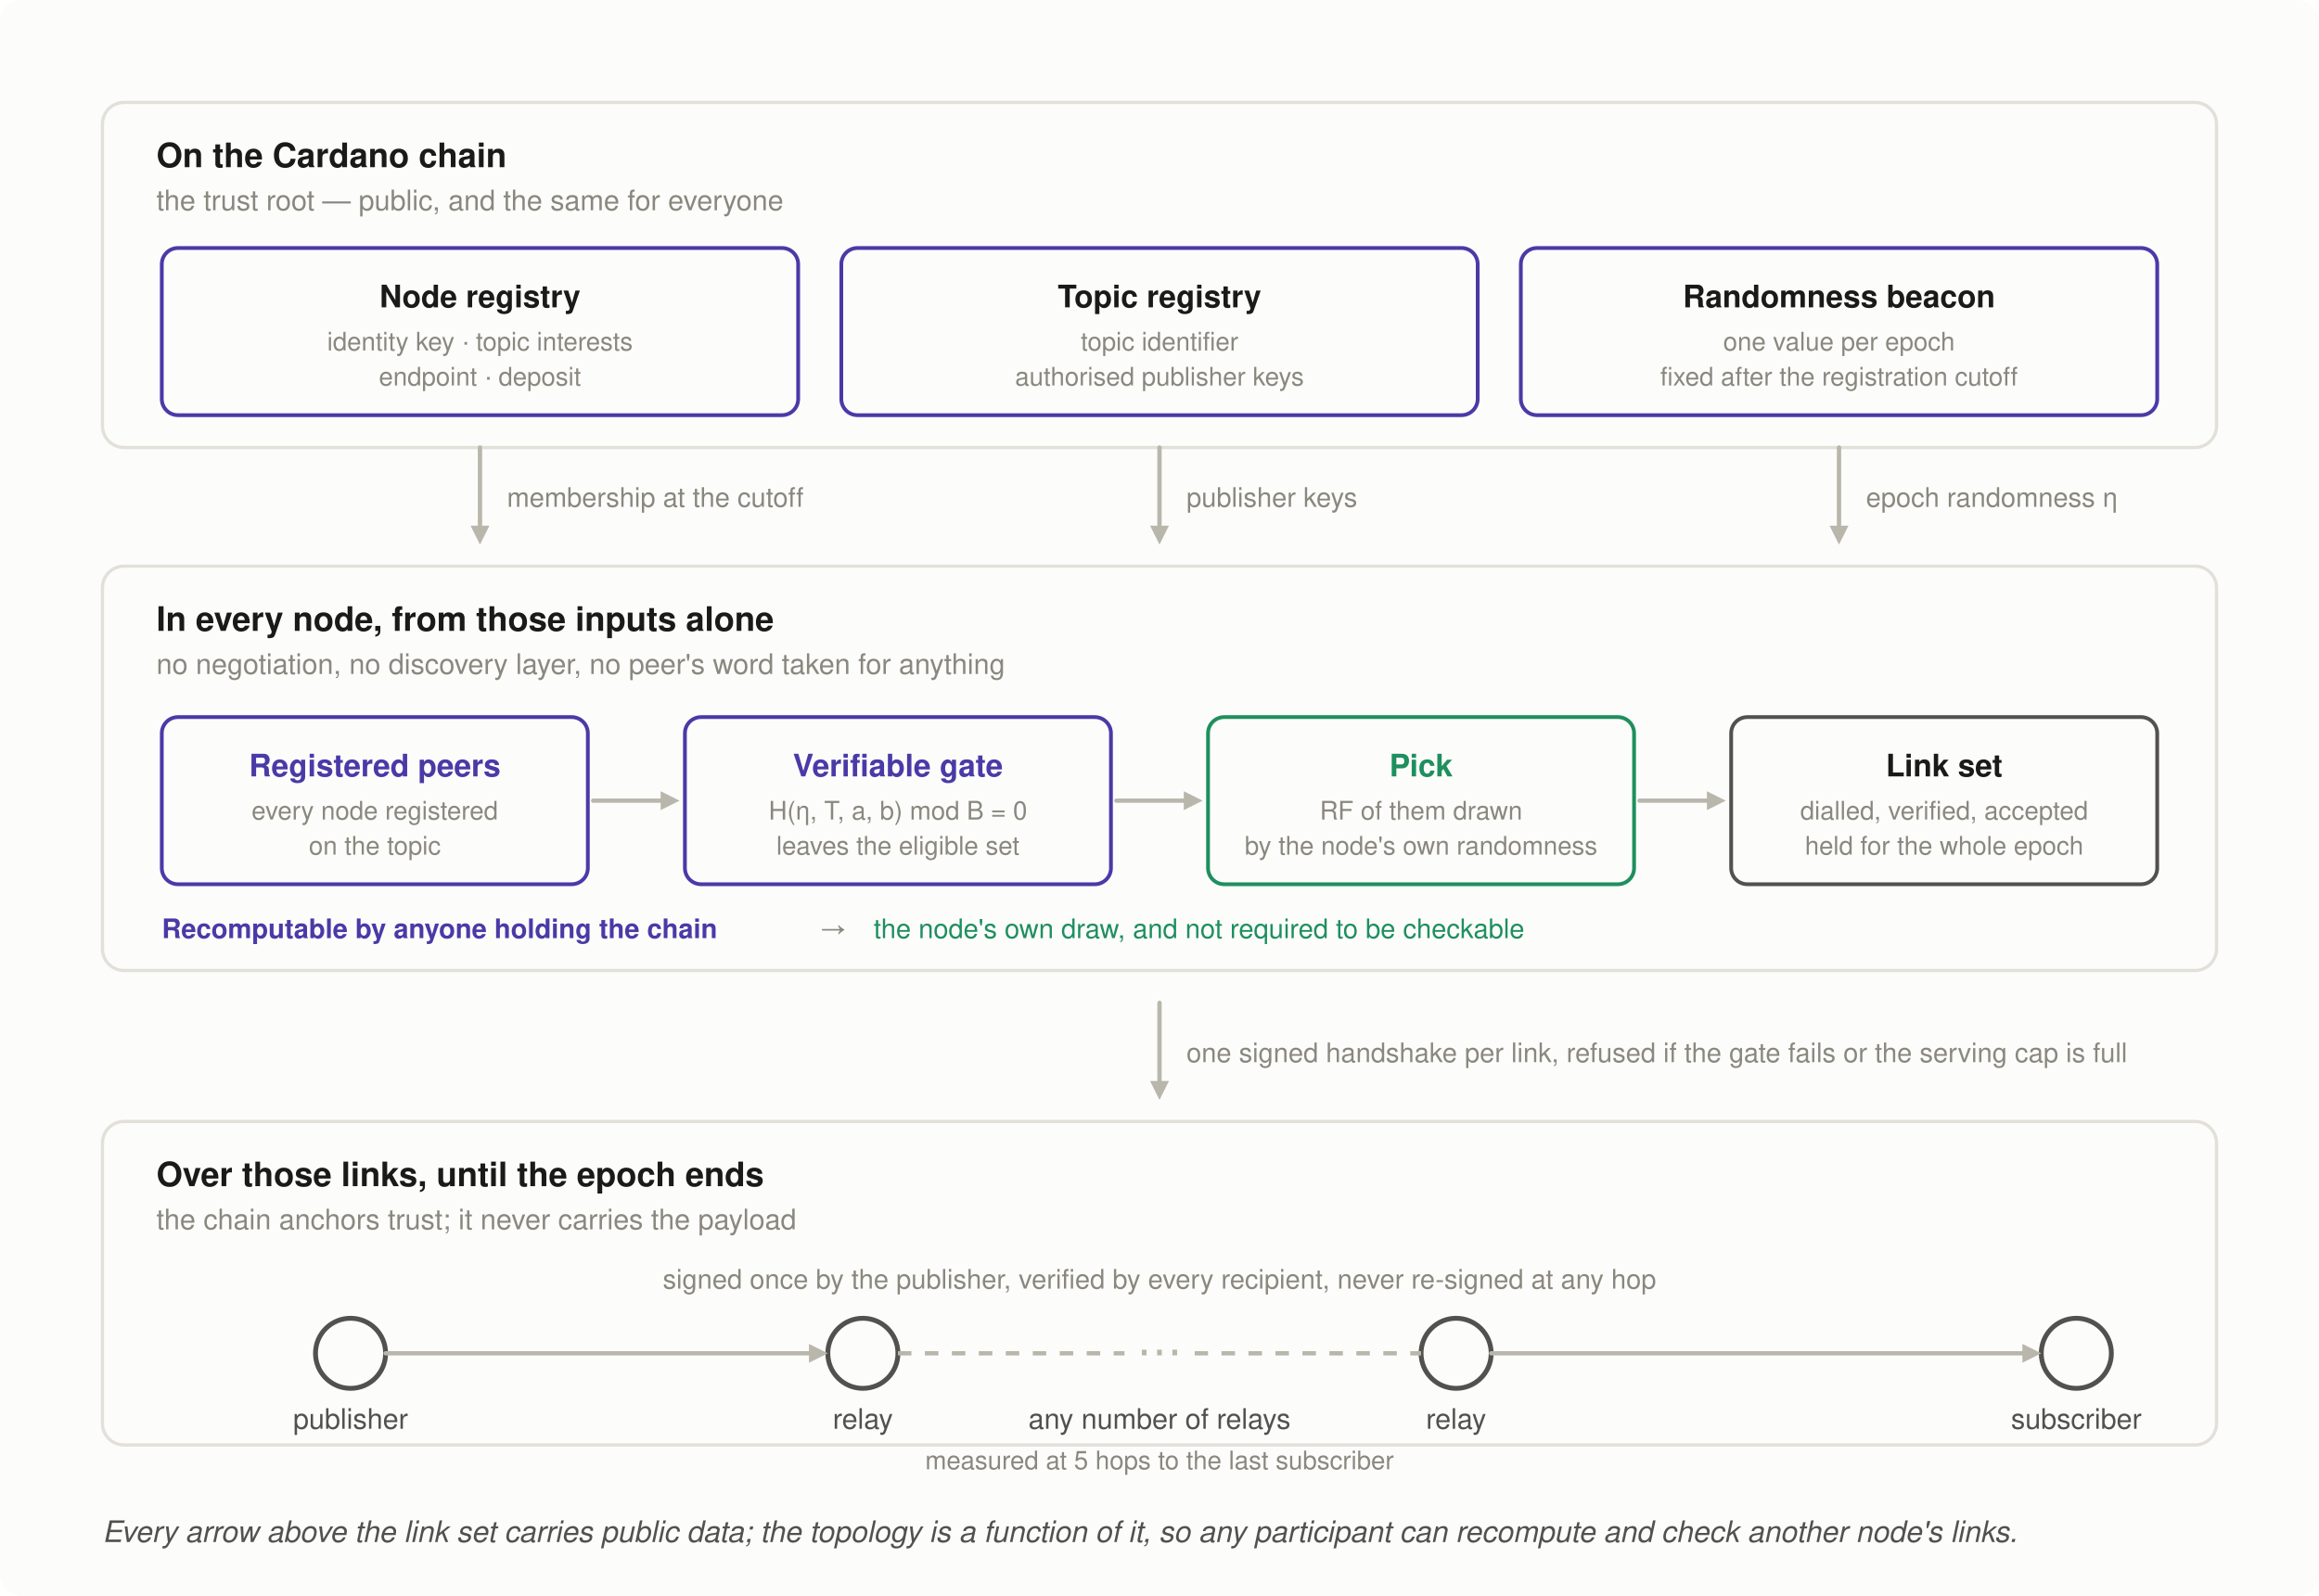
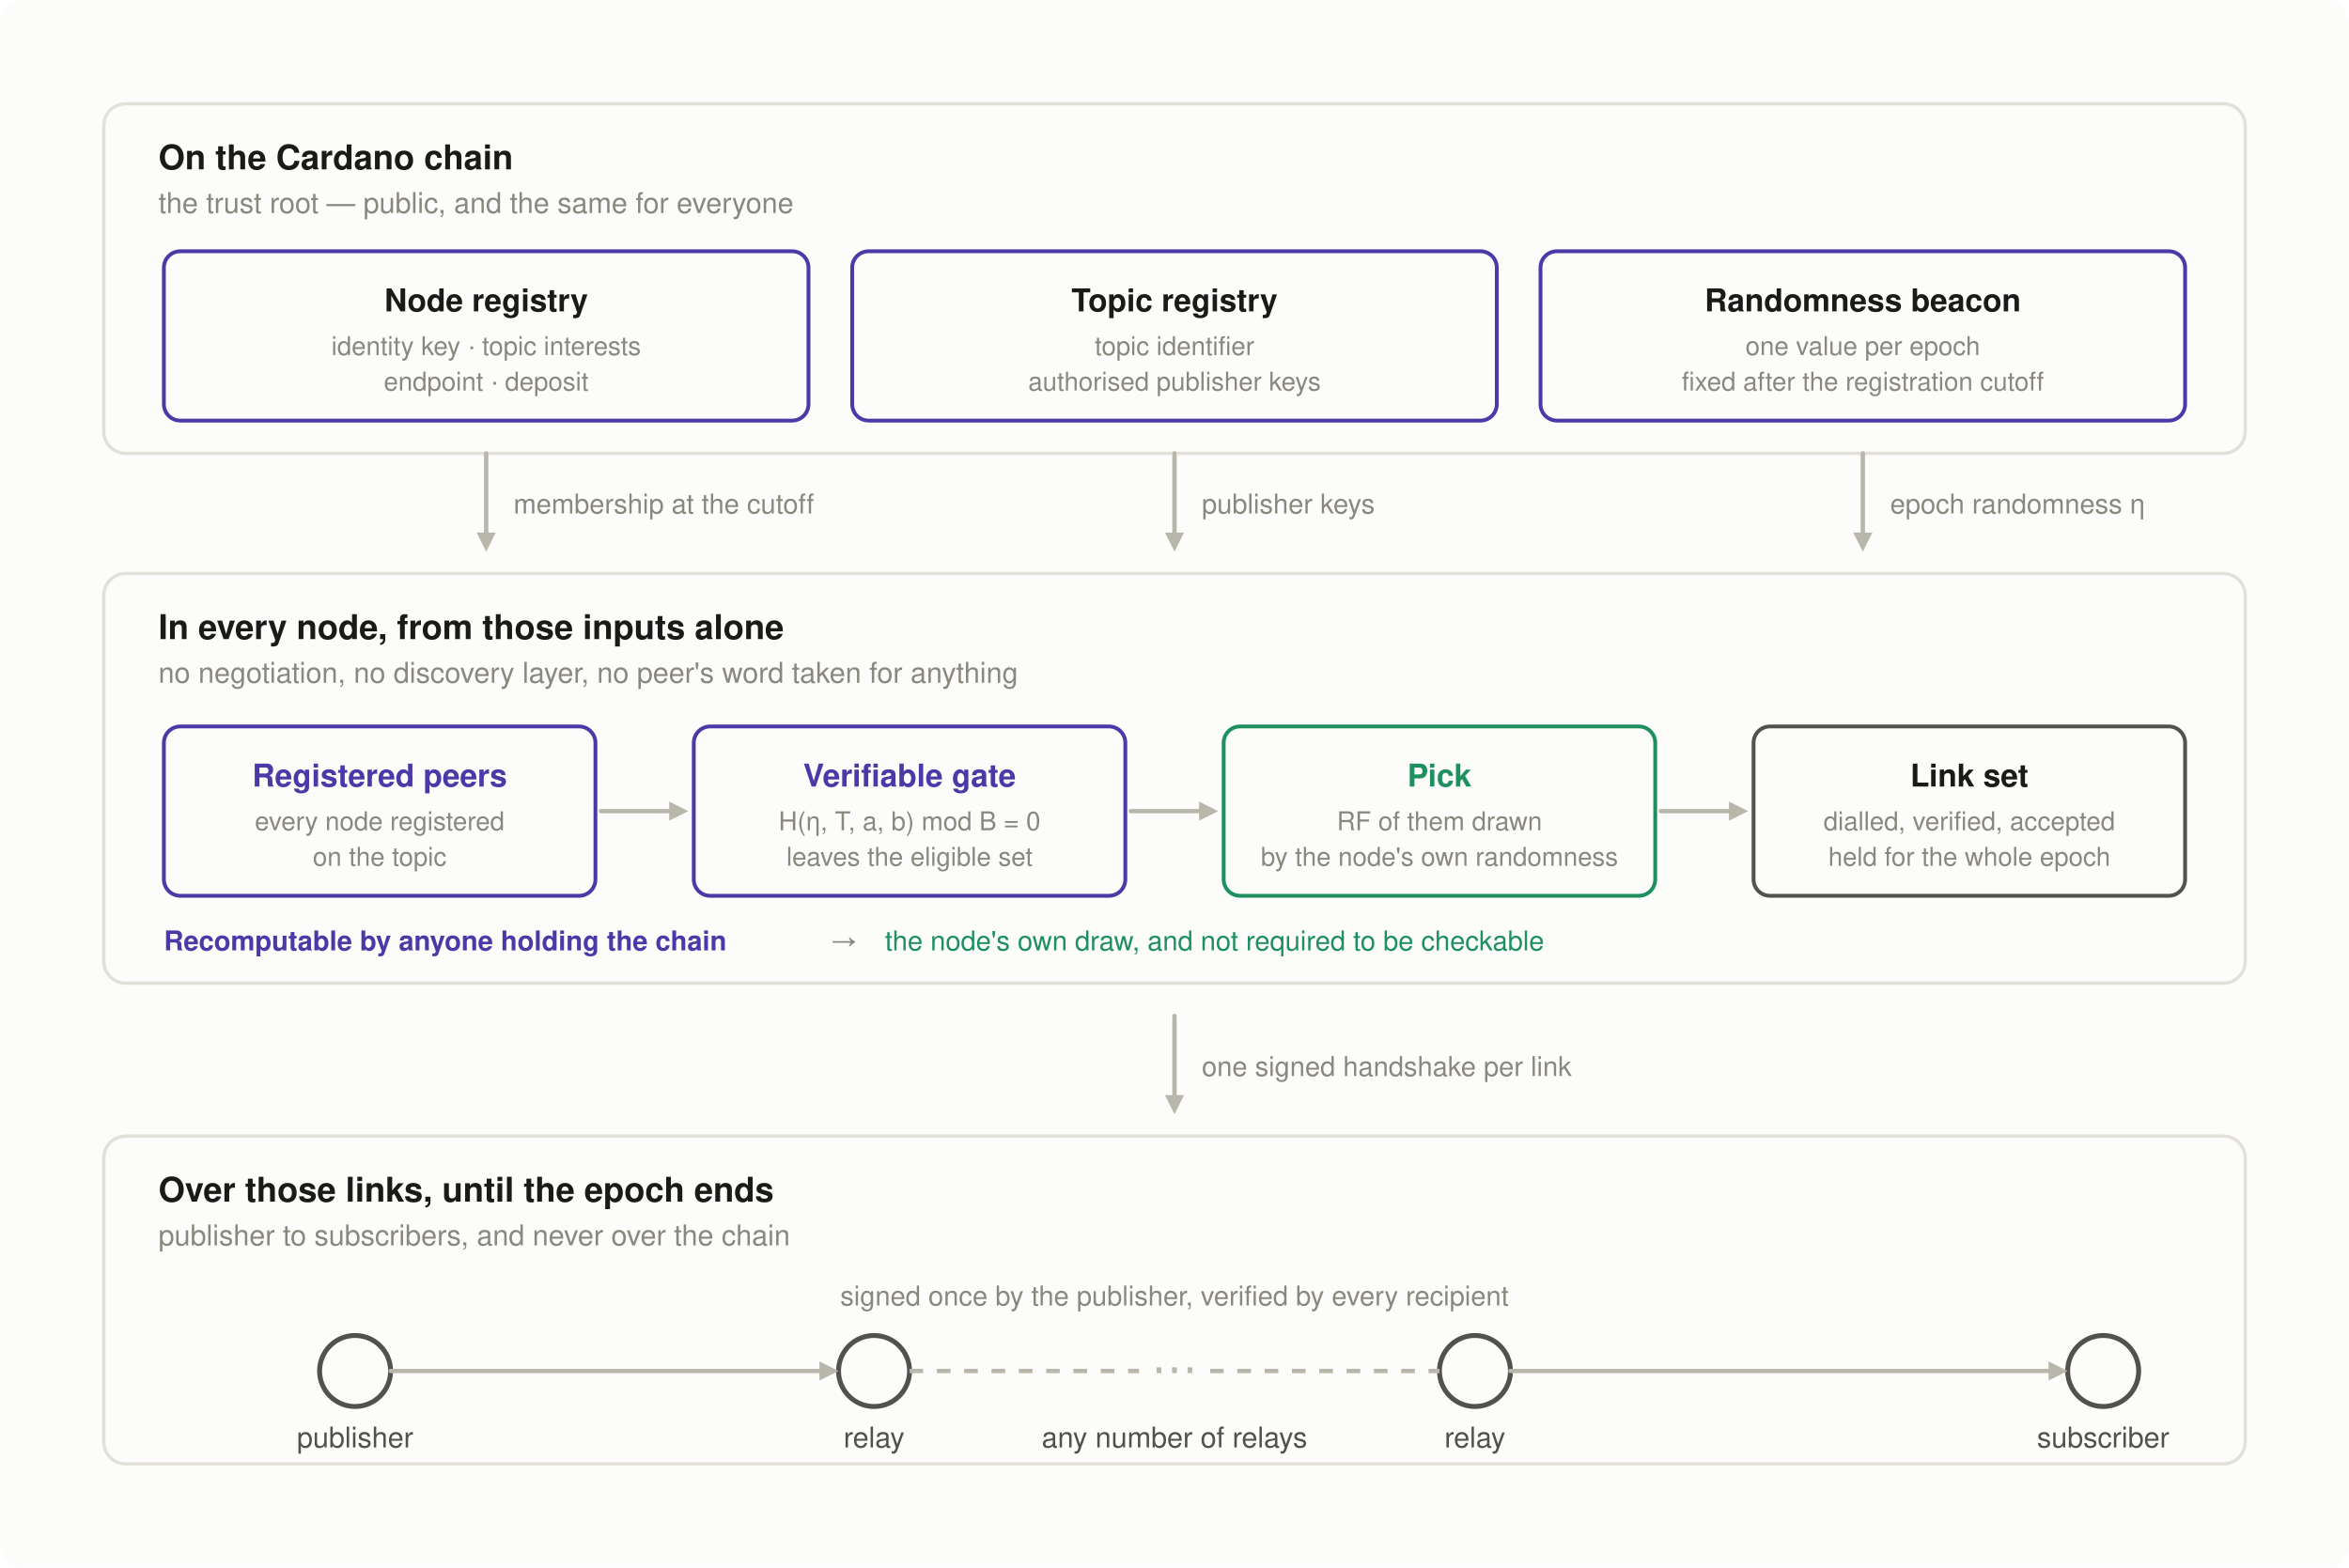
- <svg xmlns="http://www.w3.org/2000/svg" viewBox="0 0 860 592" width="860" height="592" role="img" aria-labelledby="t d">
-   <rect width="860" height="592" rx="8" fill="#fcfcfb" />
+ <svg xmlns="http://www.w3.org/2000/svg" viewBox="0 0 860 574" width="860" height="574" role="img" aria-labelledby="t d">
+   <rect width="860" height="574" rx="8" fill="#fcfcfb" />
  <rect x="38.0" y="38.0" width="784.0" height="128.0" rx="8" fill="#fcfcfb" stroke="#e2e0d8" stroke-width="1.2" />
  <text x="58.0" y="62.0" font-size="12.5" fill="#1a1a19" font-family="-apple-system,BlinkMacSystemFont,Segoe UI,Helvetica,Arial,sans-serif" font-weight="600">On the Cardano chain</text>
  <text x="58.0" y="78.0" font-size="10.5" fill="#8a887e" font-family="-apple-system,BlinkMacSystemFont,Segoe UI,Helvetica,Arial,sans-serif">the trust root — public, and the same for everyone</text>
  <rect x="60.0" y="92.0" width="236.0" height="62.0" rx="6" fill="#fcfcfb" stroke="#4a3aa7" stroke-width="1.4" />
  <text x="178.0" y="114.0" font-size="11.5" fill="#1a1a19" font-family="-apple-system,BlinkMacSystemFont,Segoe UI,Helvetica,Arial,sans-serif" text-anchor="middle" font-weight="600">Node registry</text>
  <text x="178.0" y="130.0" font-size="9.5" fill="#8a887e" font-family="-apple-system,BlinkMacSystemFont,Segoe UI,Helvetica,Arial,sans-serif" text-anchor="middle">identity key · topic interests</text>
  <text x="178.0" y="143.0" font-size="9.5" fill="#8a887e" font-family="-apple-system,BlinkMacSystemFont,Segoe UI,Helvetica,Arial,sans-serif" text-anchor="middle">endpoint · deposit</text>
  <rect x="312.0" y="92.0" width="236.0" height="62.0" rx="6" fill="#fcfcfb" stroke="#4a3aa7" stroke-width="1.4" />
  <text x="430.0" y="114.0" font-size="11.5" fill="#1a1a19" font-family="-apple-system,BlinkMacSystemFont,Segoe UI,Helvetica,Arial,sans-serif" text-anchor="middle" font-weight="600">Topic registry</text>
  <text x="430.0" y="130.0" font-size="9.5" fill="#8a887e" font-family="-apple-system,BlinkMacSystemFont,Segoe UI,Helvetica,Arial,sans-serif" text-anchor="middle">topic identifier</text>
  <text x="430.0" y="143.0" font-size="9.5" fill="#8a887e" font-family="-apple-system,BlinkMacSystemFont,Segoe UI,Helvetica,Arial,sans-serif" text-anchor="middle">authorised publisher keys</text>
  <rect x="564.0" y="92.0" width="236.0" height="62.0" rx="6" fill="#fcfcfb" stroke="#4a3aa7" stroke-width="1.4" />
  <text x="682.0" y="114.0" font-size="11.5" fill="#1a1a19" font-family="-apple-system,BlinkMacSystemFont,Segoe UI,Helvetica,Arial,sans-serif" text-anchor="middle" font-weight="600">Randomness beacon</text>
  <text x="682.0" y="130.0" font-size="9.5" fill="#8a887e" font-family="-apple-system,BlinkMacSystemFont,Segoe UI,Helvetica,Arial,sans-serif" text-anchor="middle">one value per epoch</text>
  <text x="682.0" y="143.0" font-size="9.5" fill="#8a887e" font-family="-apple-system,BlinkMacSystemFont,Segoe UI,Helvetica,Arial,sans-serif" text-anchor="middle">fixed after the registration cutoff</text>
  <line x1="178.0" y1="166.0" x2="178.0" y2="195.0" stroke="#b9b6ab" stroke-width="1.6" stroke-linecap="round" />
  <polygon points="178.0,202.0 174.5,195.0 181.5,195.0" fill="#b9b6ab" />
  <text x="188.0" y="188.0" font-size="10" fill="#8a887e" font-family="-apple-system,BlinkMacSystemFont,Segoe UI,Helvetica,Arial,sans-serif">membership at the cutoff</text>
  <line x1="430.0" y1="166.0" x2="430.0" y2="195.0" stroke="#b9b6ab" stroke-width="1.6" stroke-linecap="round" />
  <polygon points="430.0,202.0 426.5,195.0 433.5,195.0" fill="#b9b6ab" />
  <text x="440.0" y="188.0" font-size="10" fill="#8a887e" font-family="-apple-system,BlinkMacSystemFont,Segoe UI,Helvetica,Arial,sans-serif">publisher keys</text>
  <line x1="682.0" y1="166.0" x2="682.0" y2="195.0" stroke="#b9b6ab" stroke-width="1.6" stroke-linecap="round" />
  <polygon points="682.0,202.0 678.5,195.0 685.5,195.0" fill="#b9b6ab" />
  <text x="692.0" y="188.0" font-size="10" fill="#8a887e" font-family="-apple-system,BlinkMacSystemFont,Segoe UI,Helvetica,Arial,sans-serif">epoch randomness  η</text>
  <rect x="38.0" y="210.0" width="784.0" height="150.0" rx="8" fill="#fcfcfb" stroke="#e2e0d8" stroke-width="1.2" />
  <text x="58.0" y="234.0" font-size="12.5" fill="#1a1a19" font-family="-apple-system,BlinkMacSystemFont,Segoe UI,Helvetica,Arial,sans-serif" font-weight="600">In every node, from those inputs alone</text>
  <text x="58.0" y="250.0" font-size="10.5" fill="#8a887e" font-family="-apple-system,BlinkMacSystemFont,Segoe UI,Helvetica,Arial,sans-serif">no negotiation, no discovery layer, no peer's word taken for anything</text>
  <rect x="60.0" y="266.0" width="158.0" height="62.0" rx="6" fill="#fcfcfb" stroke="#4a3aa7" stroke-width="1.4" />
  <text x="139.0" y="288.0" font-size="11.5" fill="#4a3aa7" font-family="-apple-system,BlinkMacSystemFont,Segoe UI,Helvetica,Arial,sans-serif" text-anchor="middle" font-weight="600">Registered peers</text>
  <text x="139.0" y="304.0" font-size="9.5" fill="#8a887e" font-family="-apple-system,BlinkMacSystemFont,Segoe UI,Helvetica,Arial,sans-serif" text-anchor="middle">every node registered</text>
  <text x="139.0" y="317.0" font-size="9.5" fill="#8a887e" font-family="-apple-system,BlinkMacSystemFont,Segoe UI,Helvetica,Arial,sans-serif" text-anchor="middle">on the topic</text>
  <rect x="254.0" y="266.0" width="158.0" height="62.0" rx="6" fill="#fcfcfb" stroke="#4a3aa7" stroke-width="1.4" />
  <text x="333.0" y="288.0" font-size="11.5" fill="#4a3aa7" font-family="-apple-system,BlinkMacSystemFont,Segoe UI,Helvetica,Arial,sans-serif" text-anchor="middle" font-weight="600">Verifiable gate</text>
  <text x="333.0" y="304.0" font-size="9.5" fill="#8a887e" font-family="-apple-system,BlinkMacSystemFont,Segoe UI,Helvetica,Arial,sans-serif" text-anchor="middle">H(η, T, a, b) mod B = 0</text>
  <text x="333.0" y="317.0" font-size="9.5" fill="#8a887e" font-family="-apple-system,BlinkMacSystemFont,Segoe UI,Helvetica,Arial,sans-serif" text-anchor="middle">leaves the eligible set</text>
  <rect x="448.0" y="266.0" width="158.0" height="62.0" rx="6" fill="#fcfcfb" stroke="#1e8f5e" stroke-width="1.4" />
  <text x="527.0" y="288.0" font-size="11.5" fill="#1e8f5e" font-family="-apple-system,BlinkMacSystemFont,Segoe UI,Helvetica,Arial,sans-serif" text-anchor="middle" font-weight="600">Pick</text>
  <text x="527.0" y="304.0" font-size="9.5" fill="#8a887e" font-family="-apple-system,BlinkMacSystemFont,Segoe UI,Helvetica,Arial,sans-serif" text-anchor="middle">RF of them drawn</text>
  <text x="527.0" y="317.0" font-size="9.5" fill="#8a887e" font-family="-apple-system,BlinkMacSystemFont,Segoe UI,Helvetica,Arial,sans-serif" text-anchor="middle">by the node's own randomness</text>
  <rect x="642.0" y="266.0" width="158.0" height="62.0" rx="6" fill="#fcfcfb" stroke="#52514e" stroke-width="1.4" />
  <text x="721.0" y="288.0" font-size="11.5" fill="#1a1a19" font-family="-apple-system,BlinkMacSystemFont,Segoe UI,Helvetica,Arial,sans-serif" text-anchor="middle" font-weight="600">Link set</text>
  <text x="721.0" y="304.0" font-size="9.5" fill="#8a887e" font-family="-apple-system,BlinkMacSystemFont,Segoe UI,Helvetica,Arial,sans-serif" text-anchor="middle">dialled, verified, accepted</text>
  <text x="721.0" y="317.0" font-size="9.5" fill="#8a887e" font-family="-apple-system,BlinkMacSystemFont,Segoe UI,Helvetica,Arial,sans-serif" text-anchor="middle">held for the whole epoch</text>
  <line x1="220.0" y1="297.0" x2="245.0" y2="297.0" stroke="#b9b6ab" stroke-width="1.6" stroke-linecap="round" />
  <polygon points="252.0,297.0 245.0,300.5 245.0,293.5" fill="#b9b6ab" />
  <line x1="414.0" y1="297.0" x2="439.0" y2="297.0" stroke="#b9b6ab" stroke-width="1.6" stroke-linecap="round" />
  <polygon points="446.0,297.0 439.0,300.5 439.0,293.5" fill="#b9b6ab" />
  <line x1="608.0" y1="297.0" x2="633.0" y2="297.0" stroke="#b9b6ab" stroke-width="1.6" stroke-linecap="round" />
  <polygon points="640.0,297.0 633.0,300.5 633.0,293.5" fill="#b9b6ab" />
  <text x="60.0" y="348.0" font-size="10" fill="#4a3aa7" font-family="-apple-system,BlinkMacSystemFont,Segoe UI,Helvetica,Arial,sans-serif" font-weight="600">Recomputable by anyone holding the chain</text>
  <text x="304.0" y="348.0" font-size="10" fill="#8a887e" font-family="-apple-system,BlinkMacSystemFont,Segoe UI,Helvetica,Arial,sans-serif">→</text>
  <text x="324.0" y="348.0" font-size="10" fill="#1e8f5e" font-family="-apple-system,BlinkMacSystemFont,Segoe UI,Helvetica,Arial,sans-serif">the node's own draw, and not required to be checkable</text>
  <line x1="430.0" y1="372.0" x2="430.0" y2="401.0" stroke="#b9b6ab" stroke-width="1.6" stroke-linecap="round" />
  <polygon points="430.0,408.0 426.5,401.0 433.5,401.0" fill="#b9b6ab" />
-   <text x="440.0" y="394.0" font-size="10" fill="#8a887e" font-family="-apple-system,BlinkMacSystemFont,Segoe UI,Helvetica,Arial,sans-serif">one signed handshake per link, refused if the gate fails or the serving cap is full</text>
+   <text x="440.0" y="394.0" font-size="10" fill="#8a887e" font-family="-apple-system,BlinkMacSystemFont,Segoe UI,Helvetica,Arial,sans-serif">one signed handshake per link</text>
  <rect x="38.0" y="416.0" width="784.0" height="120.0" rx="8" fill="#fcfcfb" stroke="#e2e0d8" stroke-width="1.2" />
  <text x="58.0" y="440.0" font-size="12.5" fill="#1a1a19" font-family="-apple-system,BlinkMacSystemFont,Segoe UI,Helvetica,Arial,sans-serif" font-weight="600">Over those links, until the epoch ends</text>
-   <text x="58.0" y="456.0" font-size="10.5" fill="#8a887e" font-family="-apple-system,BlinkMacSystemFont,Segoe UI,Helvetica,Arial,sans-serif">the chain anchors trust; it never carries the payload</text>
+   <text x="58.0" y="456.0" font-size="10.5" fill="#8a887e" font-family="-apple-system,BlinkMacSystemFont,Segoe UI,Helvetica,Arial,sans-serif">publisher to subscribers, and never over the chain</text>
  <circle cx="130.0" cy="502.0" r="13.0" fill="#fcfcfb" stroke="#52514e" stroke-width="1.8" />
  <text x="130.0" y="530.0" font-size="10.5" fill="#52514e" font-family="-apple-system,BlinkMacSystemFont,Segoe UI,Helvetica,Arial,sans-serif" text-anchor="middle">publisher</text>
  <circle cx="320.0" cy="502.0" r="13.0" fill="#fcfcfb" stroke="#52514e" stroke-width="1.8" />
  <text x="320.0" y="530.0" font-size="10.5" fill="#52514e" font-family="-apple-system,BlinkMacSystemFont,Segoe UI,Helvetica,Arial,sans-serif" text-anchor="middle">relay</text>
  <circle cx="540.0" cy="502.0" r="13.0" fill="#fcfcfb" stroke="#52514e" stroke-width="1.8" />
  <text x="540.0" y="530.0" font-size="10.5" fill="#52514e" font-family="-apple-system,BlinkMacSystemFont,Segoe UI,Helvetica,Arial,sans-serif" text-anchor="middle">relay</text>
  <circle cx="770.0" cy="502.0" r="13.0" fill="#fcfcfb" stroke="#52514e" stroke-width="1.8" />
  <text x="770.0" y="530.0" font-size="10.5" fill="#52514e" font-family="-apple-system,BlinkMacSystemFont,Segoe UI,Helvetica,Arial,sans-serif" text-anchor="middle">subscriber</text>
  <line x1="143.0" y1="502.0" x2="300.0" y2="502.0" stroke="#b9b6ab" stroke-width="1.6" stroke-linecap="round" />
  <polygon points="307.0,502.0 300.0,505.5 300.0,498.5" fill="#b9b6ab" />
  <line x1="553.0" y1="502.0" x2="750.0" y2="502.0" stroke="#b9b6ab" stroke-width="1.6" stroke-linecap="round" />
  <polygon points="757.0,502.0 750.0,505.5 750.0,498.5" fill="#b9b6ab" />
  <line x1="333.0" y1="502.0" x2="527.0" y2="502.0" stroke="#b9b6ab" stroke-width="1.6" stroke-dasharray="5 5" />
  <circle cx="430.0" cy="502.0" r="13.0" fill="#fcfcfb" stroke="#fcfcfb" stroke-width="0" />
  <text x="430.0" y="507.0" font-size="17" fill="#b9b6ab" font-family="-apple-system,BlinkMacSystemFont,Segoe UI,Helvetica,Arial,sans-serif" text-anchor="middle">⋯</text>
  <text x="430.0" y="530.0" font-size="10.5" fill="#52514e" font-family="-apple-system,BlinkMacSystemFont,Segoe UI,Helvetica,Arial,sans-serif" text-anchor="middle">any number of relays</text>
-   <text x="430.0" y="545.0" font-size="9.5" fill="#8a887e" font-family="-apple-system,BlinkMacSystemFont,Segoe UI,Helvetica,Arial,sans-serif" text-anchor="middle">measured at 5 hops to the last subscriber</text>
-   <text x="430.0" y="478.0" font-size="10" fill="#8a887e" font-family="-apple-system,BlinkMacSystemFont,Segoe UI,Helvetica,Arial,sans-serif" text-anchor="middle">signed once by the publisher, verified by every recipient, never re-signed at any hop</text>
-   <text x="38.0" y="572.0" font-size="11" fill="#52514e" font-family="-apple-system,BlinkMacSystemFont,Segoe UI,Helvetica,Arial,sans-serif" font-style="italic">Every arrow above the link set carries public data; the topology is a function of it, so any participant can recompute and check another node's links.</text>
+   <text x="430.0" y="478.0" font-size="10" fill="#8a887e" font-family="-apple-system,BlinkMacSystemFont,Segoe UI,Helvetica,Arial,sans-serif" text-anchor="middle">signed once by the publisher, verified by every recipient</text>
</svg>
